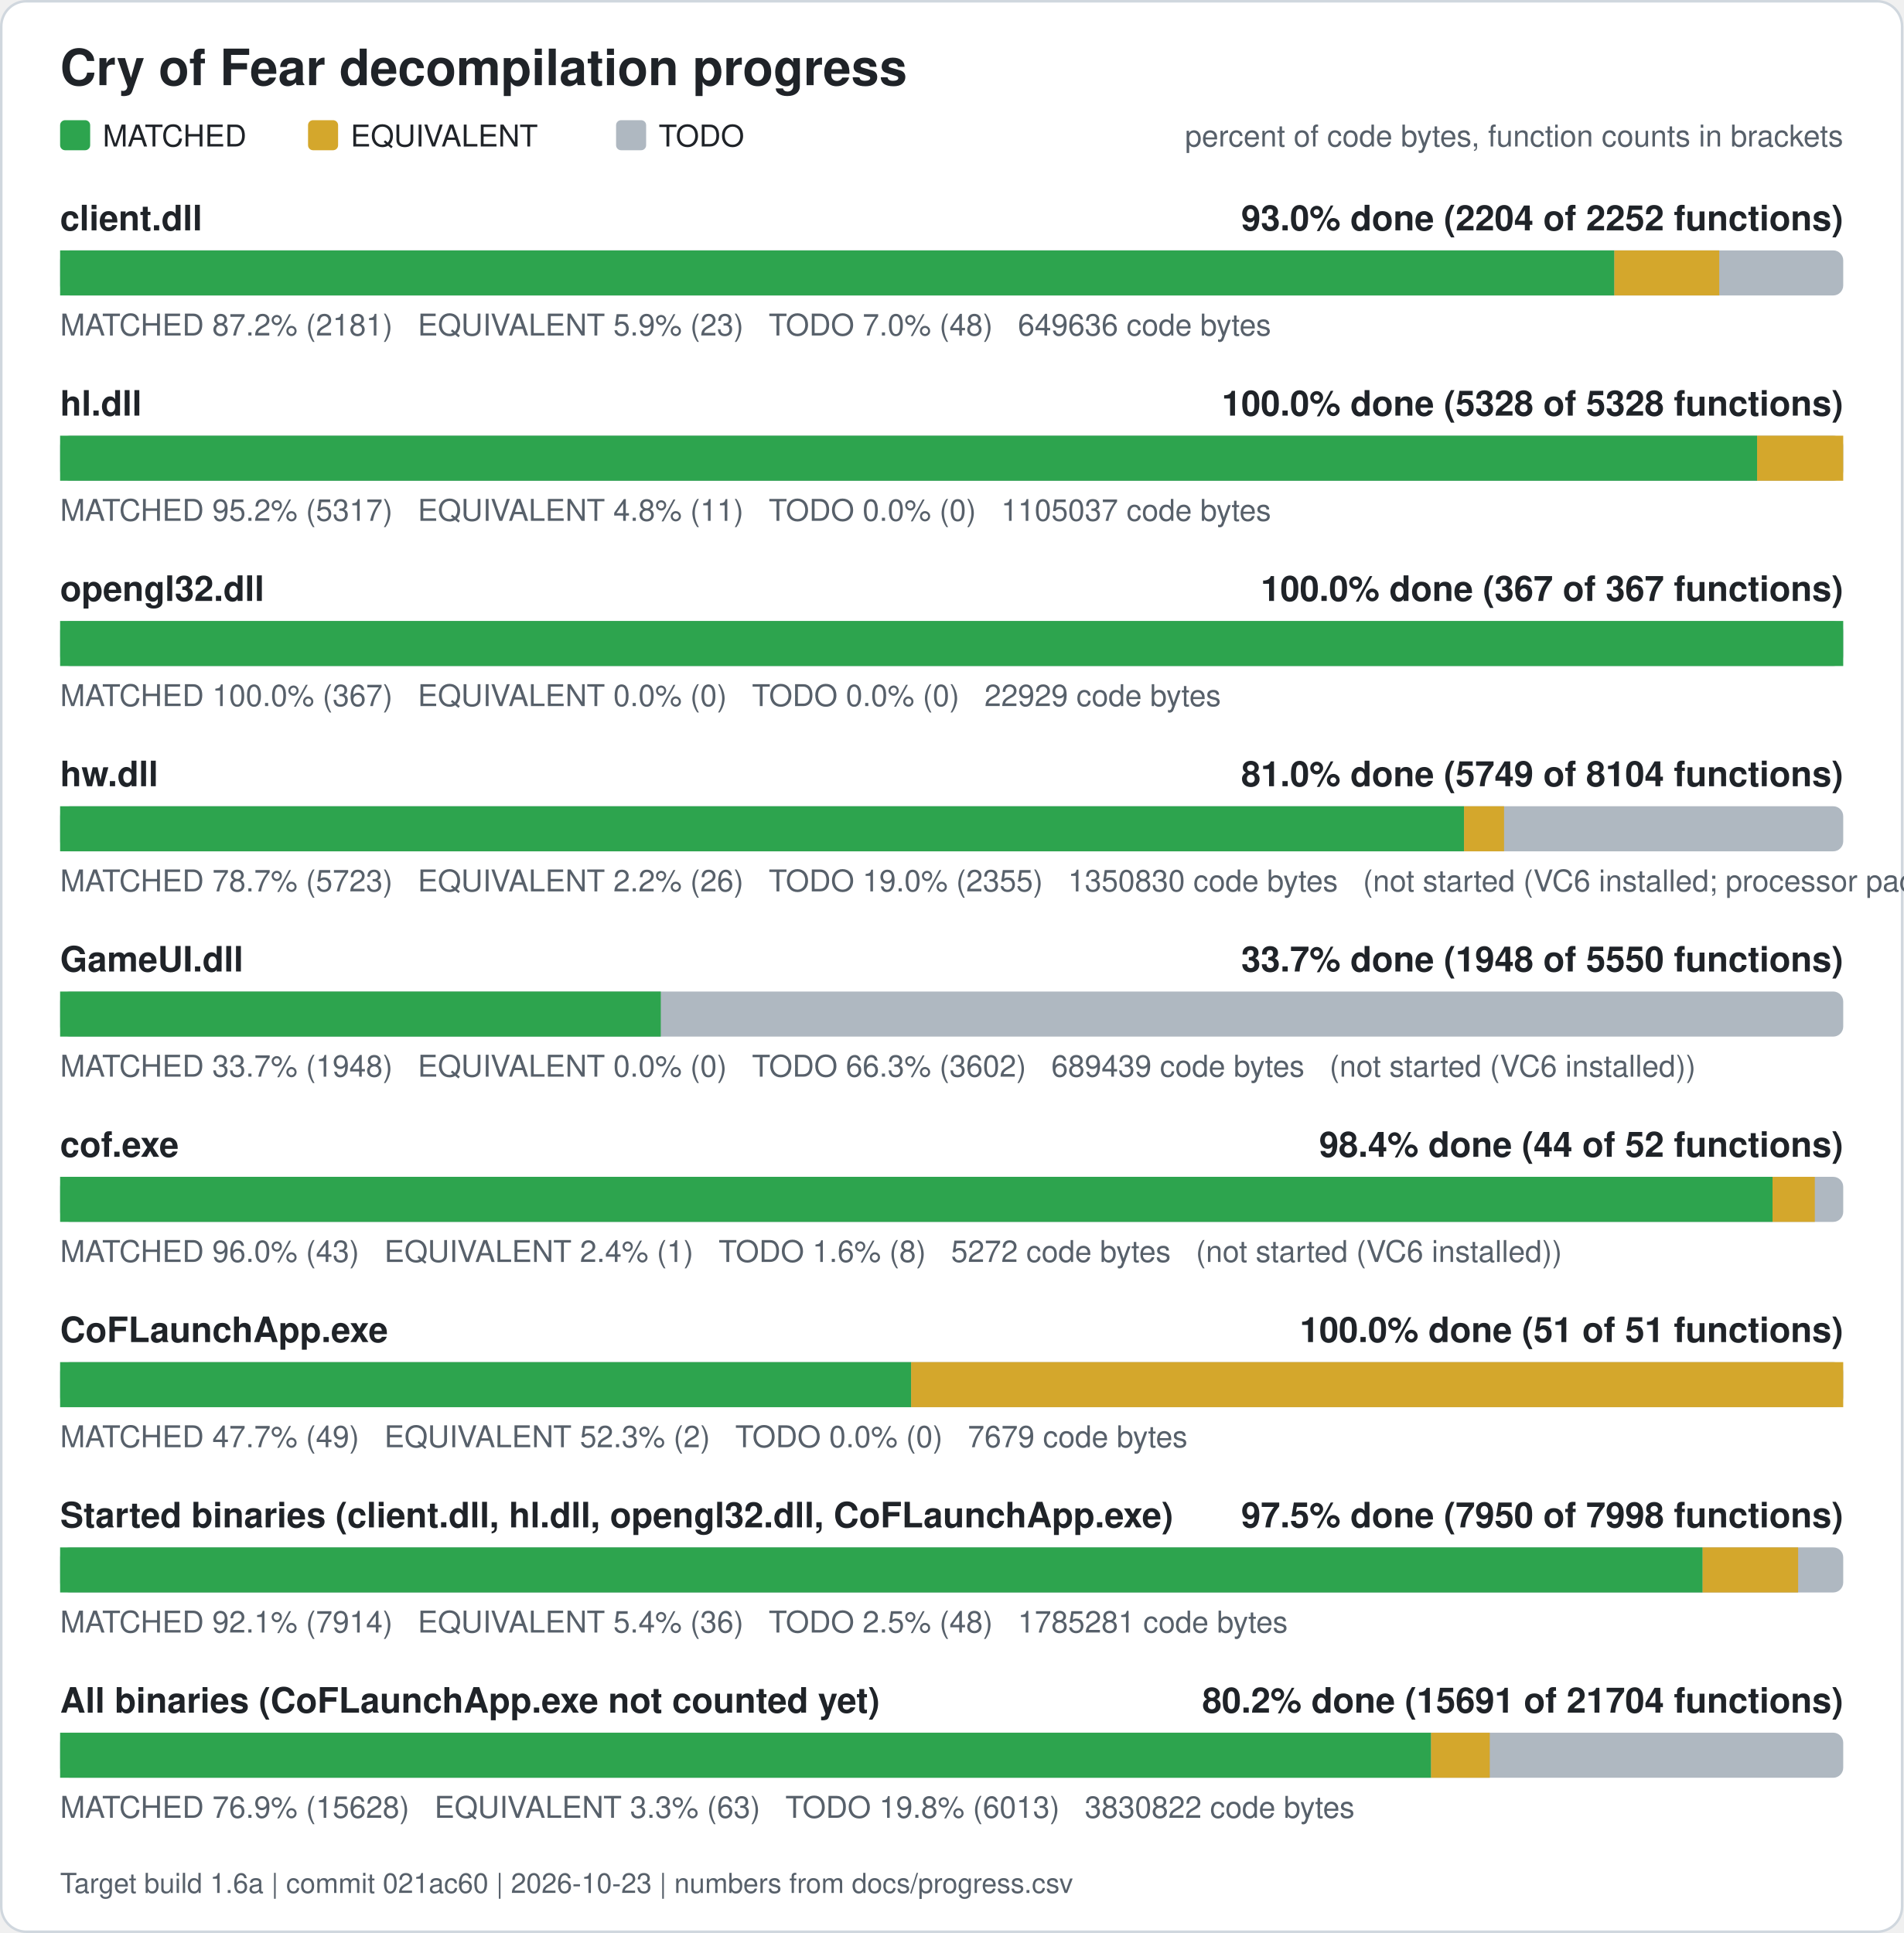
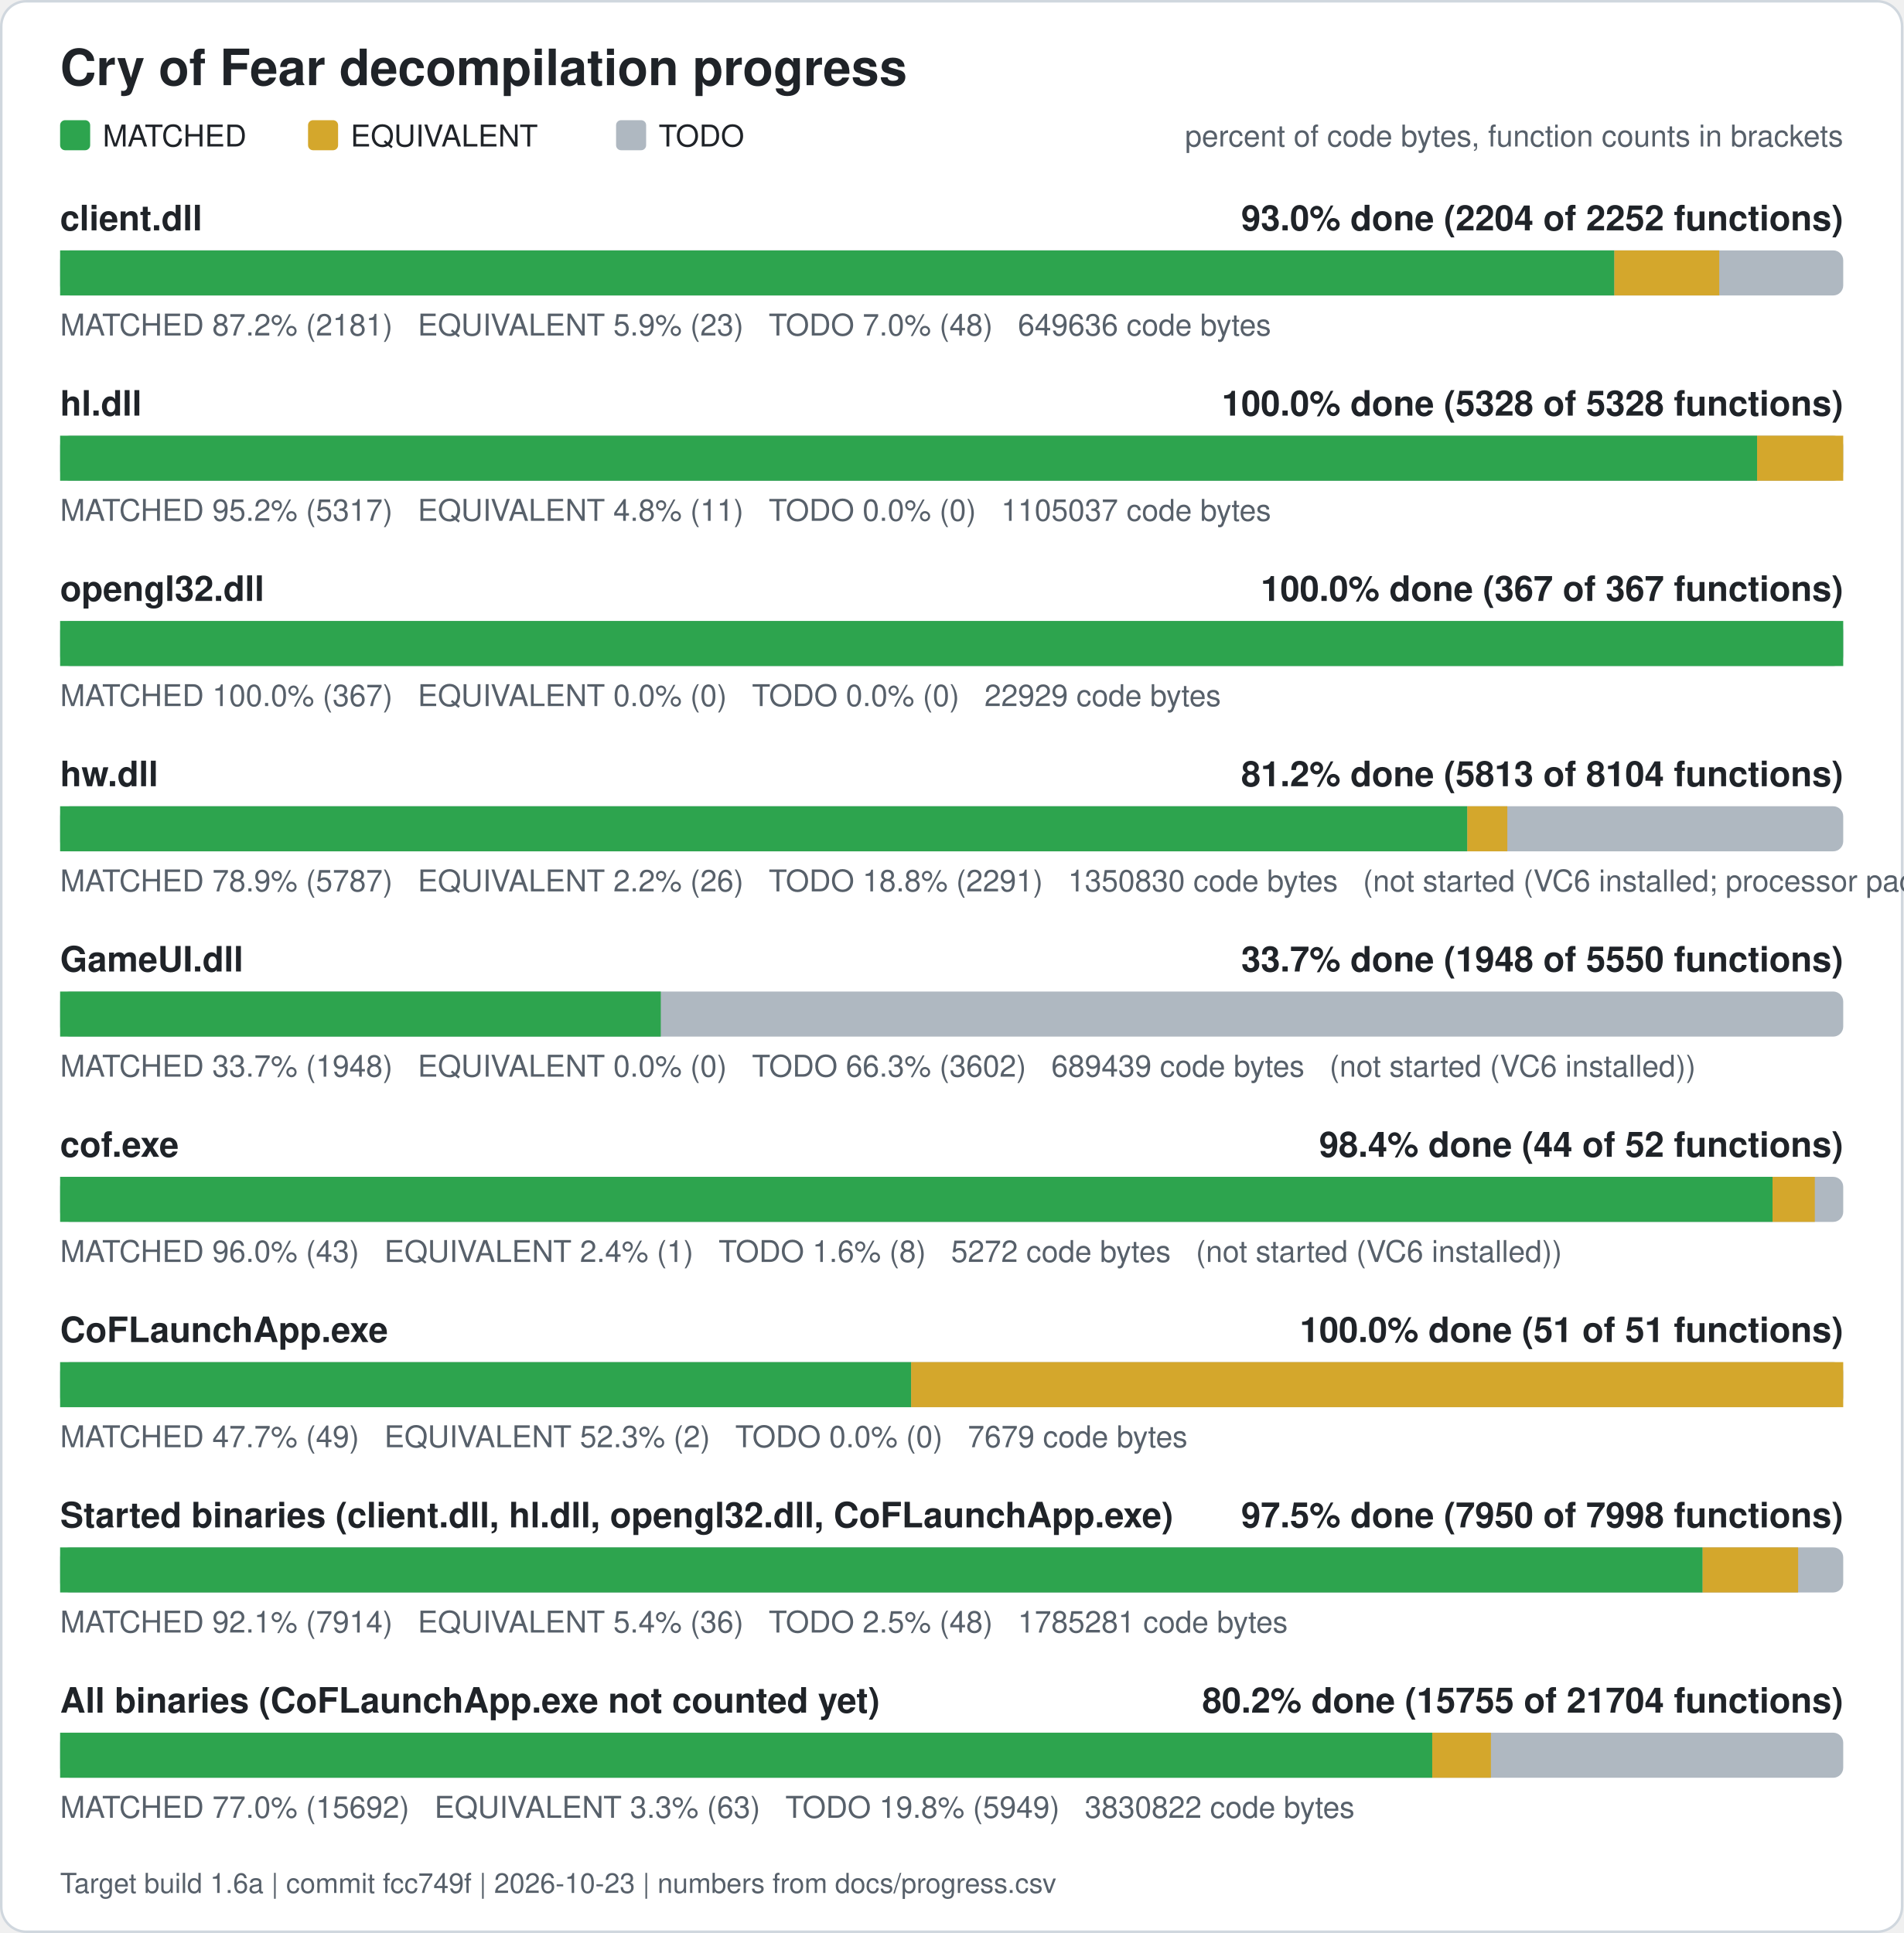
<svg xmlns="http://www.w3.org/2000/svg" width="760" height="772" viewBox="0 0 760 772" role="img" aria-label="Cry of Fear decompilation progress">
  <rect x="0.5" y="0.5" width="759" height="771" rx="10" fill="#ffffff" stroke="#d0d7de" />
  <text x="24" y="34" font-family="Segoe UI, Helvetica, Arial, sans-serif" font-size="20" font-weight="600" fill="#1f2328">Cry of Fear decompilation progress</text>
  <rect x="24" y="48" width="12" height="12" rx="2" fill="#2da44e" />
  <text x="41" y="58.5" font-family="Segoe UI, Helvetica, Arial, sans-serif" font-size="12" fill="#1f2328">MATCHED</text>
  <rect x="123" y="48" width="12" height="12" rx="2" fill="#d4a72c" />
  <text x="140" y="58.5" font-family="Segoe UI, Helvetica, Arial, sans-serif" font-size="12" fill="#1f2328">EQUIVALENT</text>
  <rect x="246" y="48" width="12" height="12" rx="2" fill="#afb8c1" />
  <text x="263" y="58.5" font-family="Segoe UI, Helvetica, Arial, sans-serif" font-size="12" fill="#1f2328">TODO</text>
  <text x="736" y="58.5" font-family="Segoe UI, Helvetica, Arial, sans-serif" font-size="12" fill="#57606a" text-anchor="end">percent of code bytes, function counts in brackets</text>
  <text x="24" y="92" font-family="Segoe UI, Helvetica, Arial, sans-serif" font-size="14" font-weight="600" fill="#1f2328">client.dll</text>
  <text x="736" y="92" font-family="Segoe UI, Helvetica, Arial, sans-serif" font-size="14" font-weight="600" fill="#1f2328" text-anchor="end">93.0% done (2204 of 2252 functions)</text>
  <rect x="24" y="100" width="712" height="18" rx="4" fill="#afb8c1" />
  <rect x="24.00" y="100" width="620.61" height="18" fill="#2da44e" />
  <rect x="644.61" y="100" width="41.89" height="18" fill="#d4a72c" />
  <text x="24" y="134" font-family="Segoe UI, Helvetica, Arial, sans-serif" font-size="12" fill="#57606a" xml:space="preserve">MATCHED 87.2% (2181)   EQUIVALENT 5.9% (23)   TODO 7.0% (48)   649636 code bytes</text>
  <text x="24" y="166" font-family="Segoe UI, Helvetica, Arial, sans-serif" font-size="14" font-weight="600" fill="#1f2328">hl.dll</text>
  <text x="736" y="166" font-family="Segoe UI, Helvetica, Arial, sans-serif" font-size="14" font-weight="600" fill="#1f2328" text-anchor="end">100.0% done (5328 of 5328 functions)</text>
  <rect x="24" y="174" width="712" height="18" rx="4" fill="#afb8c1" />
  <rect x="24.00" y="174" width="677.61" height="18" fill="#2da44e" />
  <rect x="701.61" y="174" width="34.39" height="18" fill="#d4a72c" />
  <text x="24" y="208" font-family="Segoe UI, Helvetica, Arial, sans-serif" font-size="12" fill="#57606a" xml:space="preserve">MATCHED 95.2% (5317)   EQUIVALENT 4.8% (11)   TODO 0.0% (0)   1105037 code bytes</text>
  <text x="24" y="240" font-family="Segoe UI, Helvetica, Arial, sans-serif" font-size="14" font-weight="600" fill="#1f2328">opengl32.dll</text>
  <text x="736" y="240" font-family="Segoe UI, Helvetica, Arial, sans-serif" font-size="14" font-weight="600" fill="#1f2328" text-anchor="end">100.0% done (367 of 367 functions)</text>
  <rect x="24" y="248" width="712" height="18" rx="4" fill="#afb8c1" />
  <rect x="24.00" y="248" width="712.00" height="18" fill="#2da44e" />
  <text x="24" y="282" font-family="Segoe UI, Helvetica, Arial, sans-serif" font-size="12" fill="#57606a" xml:space="preserve">MATCHED 100.0% (367)   EQUIVALENT 0.0% (0)   TODO 0.0% (0)   22929 code bytes</text>
  <text x="24" y="314" font-family="Segoe UI, Helvetica, Arial, sans-serif" font-size="14" font-weight="600" fill="#1f2328">hw.dll</text>
-   <text x="736" y="314" font-family="Segoe UI, Helvetica, Arial, sans-serif" font-size="14" font-weight="600" fill="#1f2328" text-anchor="end">81.0% done (5749 of 8104 functions)</text>
+   <text x="736" y="314" font-family="Segoe UI, Helvetica, Arial, sans-serif" font-size="14" font-weight="600" fill="#1f2328" text-anchor="end">81.2% done (5813 of 8104 functions)</text>
  <rect x="24" y="322" width="712" height="18" rx="4" fill="#afb8c1" />
-   <rect x="24.00" y="322" width="560.59" height="18" fill="#2da44e" />
-   <rect x="584.59" y="322" width="15.98" height="18" fill="#d4a72c" />
-   <text x="24" y="356" font-family="Segoe UI, Helvetica, Arial, sans-serif" font-size="12" fill="#57606a" xml:space="preserve">MATCHED 78.7% (5723)   EQUIVALENT 2.2% (26)   TODO 19.0% (2355)   1350830 code bytes   (not started (VC6 installed; processor pack and VS 2005 objects need those compilers))</text>
+   <rect x="24.00" y="322" width="561.89" height="18" fill="#2da44e" />
+   <rect x="585.89" y="322" width="15.98" height="18" fill="#d4a72c" />
+   <text x="24" y="356" font-family="Segoe UI, Helvetica, Arial, sans-serif" font-size="12" fill="#57606a" xml:space="preserve">MATCHED 78.9% (5787)   EQUIVALENT 2.2% (26)   TODO 18.8% (2291)   1350830 code bytes   (not started (VC6 installed; processor pack and VS 2005 objects need those compilers))</text>
  <text x="24" y="388" font-family="Segoe UI, Helvetica, Arial, sans-serif" font-size="14" font-weight="600" fill="#1f2328">GameUI.dll</text>
  <text x="736" y="388" font-family="Segoe UI, Helvetica, Arial, sans-serif" font-size="14" font-weight="600" fill="#1f2328" text-anchor="end">33.7% done (1948 of 5550 functions)</text>
  <rect x="24" y="396" width="712" height="18" rx="4" fill="#afb8c1" />
  <rect x="24.00" y="396" width="239.85" height="18" fill="#2da44e" />
  <text x="24" y="430" font-family="Segoe UI, Helvetica, Arial, sans-serif" font-size="12" fill="#57606a" xml:space="preserve">MATCHED 33.7% (1948)   EQUIVALENT 0.0% (0)   TODO 66.3% (3602)   689439 code bytes   (not started (VC6 installed))</text>
  <text x="24" y="462" font-family="Segoe UI, Helvetica, Arial, sans-serif" font-size="14" font-weight="600" fill="#1f2328">cof.exe</text>
  <text x="736" y="462" font-family="Segoe UI, Helvetica, Arial, sans-serif" font-size="14" font-weight="600" fill="#1f2328" text-anchor="end">98.4% done (44 of 52 functions)</text>
  <rect x="24" y="470" width="712" height="18" rx="4" fill="#afb8c1" />
  <rect x="24.00" y="470" width="683.77" height="18" fill="#2da44e" />
  <rect x="707.77" y="470" width="16.88" height="18" fill="#d4a72c" />
  <text x="24" y="504" font-family="Segoe UI, Helvetica, Arial, sans-serif" font-size="12" fill="#57606a" xml:space="preserve">MATCHED 96.0% (43)   EQUIVALENT 2.4% (1)   TODO 1.6% (8)   5272 code bytes   (not started (VC6 installed))</text>
  <text x="24" y="536" font-family="Segoe UI, Helvetica, Arial, sans-serif" font-size="14" font-weight="600" fill="#1f2328">CoFLaunchApp.exe</text>
  <text x="736" y="536" font-family="Segoe UI, Helvetica, Arial, sans-serif" font-size="14" font-weight="600" fill="#1f2328" text-anchor="end">100.0% done (51 of 51 functions)</text>
  <rect x="24" y="544" width="712" height="18" rx="4" fill="#afb8c1" />
  <rect x="24.00" y="544" width="339.82" height="18" fill="#2da44e" />
  <rect x="363.82" y="544" width="372.18" height="18" fill="#d4a72c" />
  <text x="24" y="578" font-family="Segoe UI, Helvetica, Arial, sans-serif" font-size="12" fill="#57606a" xml:space="preserve">MATCHED 47.7% (49)   EQUIVALENT 52.3% (2)   TODO 0.0% (0)   7679 code bytes</text>
  <text x="24" y="610" font-family="Segoe UI, Helvetica, Arial, sans-serif" font-size="14" font-weight="600" fill="#1f2328">Started binaries (client.dll, hl.dll, opengl32.dll, CoFLaunchApp.exe)</text>
  <text x="736" y="610" font-family="Segoe UI, Helvetica, Arial, sans-serif" font-size="14" font-weight="600" fill="#1f2328" text-anchor="end">97.5% done (7950 of 7998 functions)</text>
  <rect x="24" y="618" width="712" height="18" rx="4" fill="#afb8c1" />
  <rect x="24.00" y="618" width="655.86" height="18" fill="#2da44e" />
  <rect x="679.86" y="618" width="38.13" height="18" fill="#d4a72c" />
  <text x="24" y="652" font-family="Segoe UI, Helvetica, Arial, sans-serif" font-size="12" fill="#57606a" xml:space="preserve">MATCHED 92.1% (7914)   EQUIVALENT 5.4% (36)   TODO 2.5% (48)   1785281 code bytes</text>
  <text x="24" y="684" font-family="Segoe UI, Helvetica, Arial, sans-serif" font-size="14" font-weight="600" fill="#1f2328">All binaries (CoFLaunchApp.exe not counted yet)</text>
-   <text x="736" y="684" font-family="Segoe UI, Helvetica, Arial, sans-serif" font-size="14" font-weight="600" fill="#1f2328" text-anchor="end">80.2% done (15691 of 21704 functions)</text>
+   <text x="736" y="684" font-family="Segoe UI, Helvetica, Arial, sans-serif" font-size="14" font-weight="600" fill="#1f2328" text-anchor="end">80.2% done (15755 of 21704 functions)</text>
  <rect x="24" y="692" width="712" height="18" rx="4" fill="#afb8c1" />
-   <rect x="24.00" y="692" width="547.43" height="18" fill="#2da44e" />
-   <rect x="571.43" y="692" width="23.43" height="18" fill="#d4a72c" />
-   <text x="24" y="726" font-family="Segoe UI, Helvetica, Arial, sans-serif" font-size="12" fill="#57606a" xml:space="preserve">MATCHED 76.9% (15628)   EQUIVALENT 3.3% (63)   TODO 19.8% (6013)   3830822 code bytes</text>
-   <text x="24" y="756" font-family="Segoe UI, Helvetica, Arial, sans-serif" font-size="11" fill="#57606a">Target build 1.6a | commit 021ac60 | 2026-10-23 | numbers from docs/progress.csv</text>
+   <rect x="24.00" y="692" width="547.89" height="18" fill="#2da44e" />
+   <rect x="571.89" y="692" width="23.43" height="18" fill="#d4a72c" />
+   <text x="24" y="726" font-family="Segoe UI, Helvetica, Arial, sans-serif" font-size="12" fill="#57606a" xml:space="preserve">MATCHED 77.0% (15692)   EQUIVALENT 3.3% (63)   TODO 19.8% (5949)   3830822 code bytes</text>
+   <text x="24" y="756" font-family="Segoe UI, Helvetica, Arial, sans-serif" font-size="11" fill="#57606a">Target build 1.6a | commit fcc749f | 2026-10-23 | numbers from docs/progress.csv</text>
</svg>
